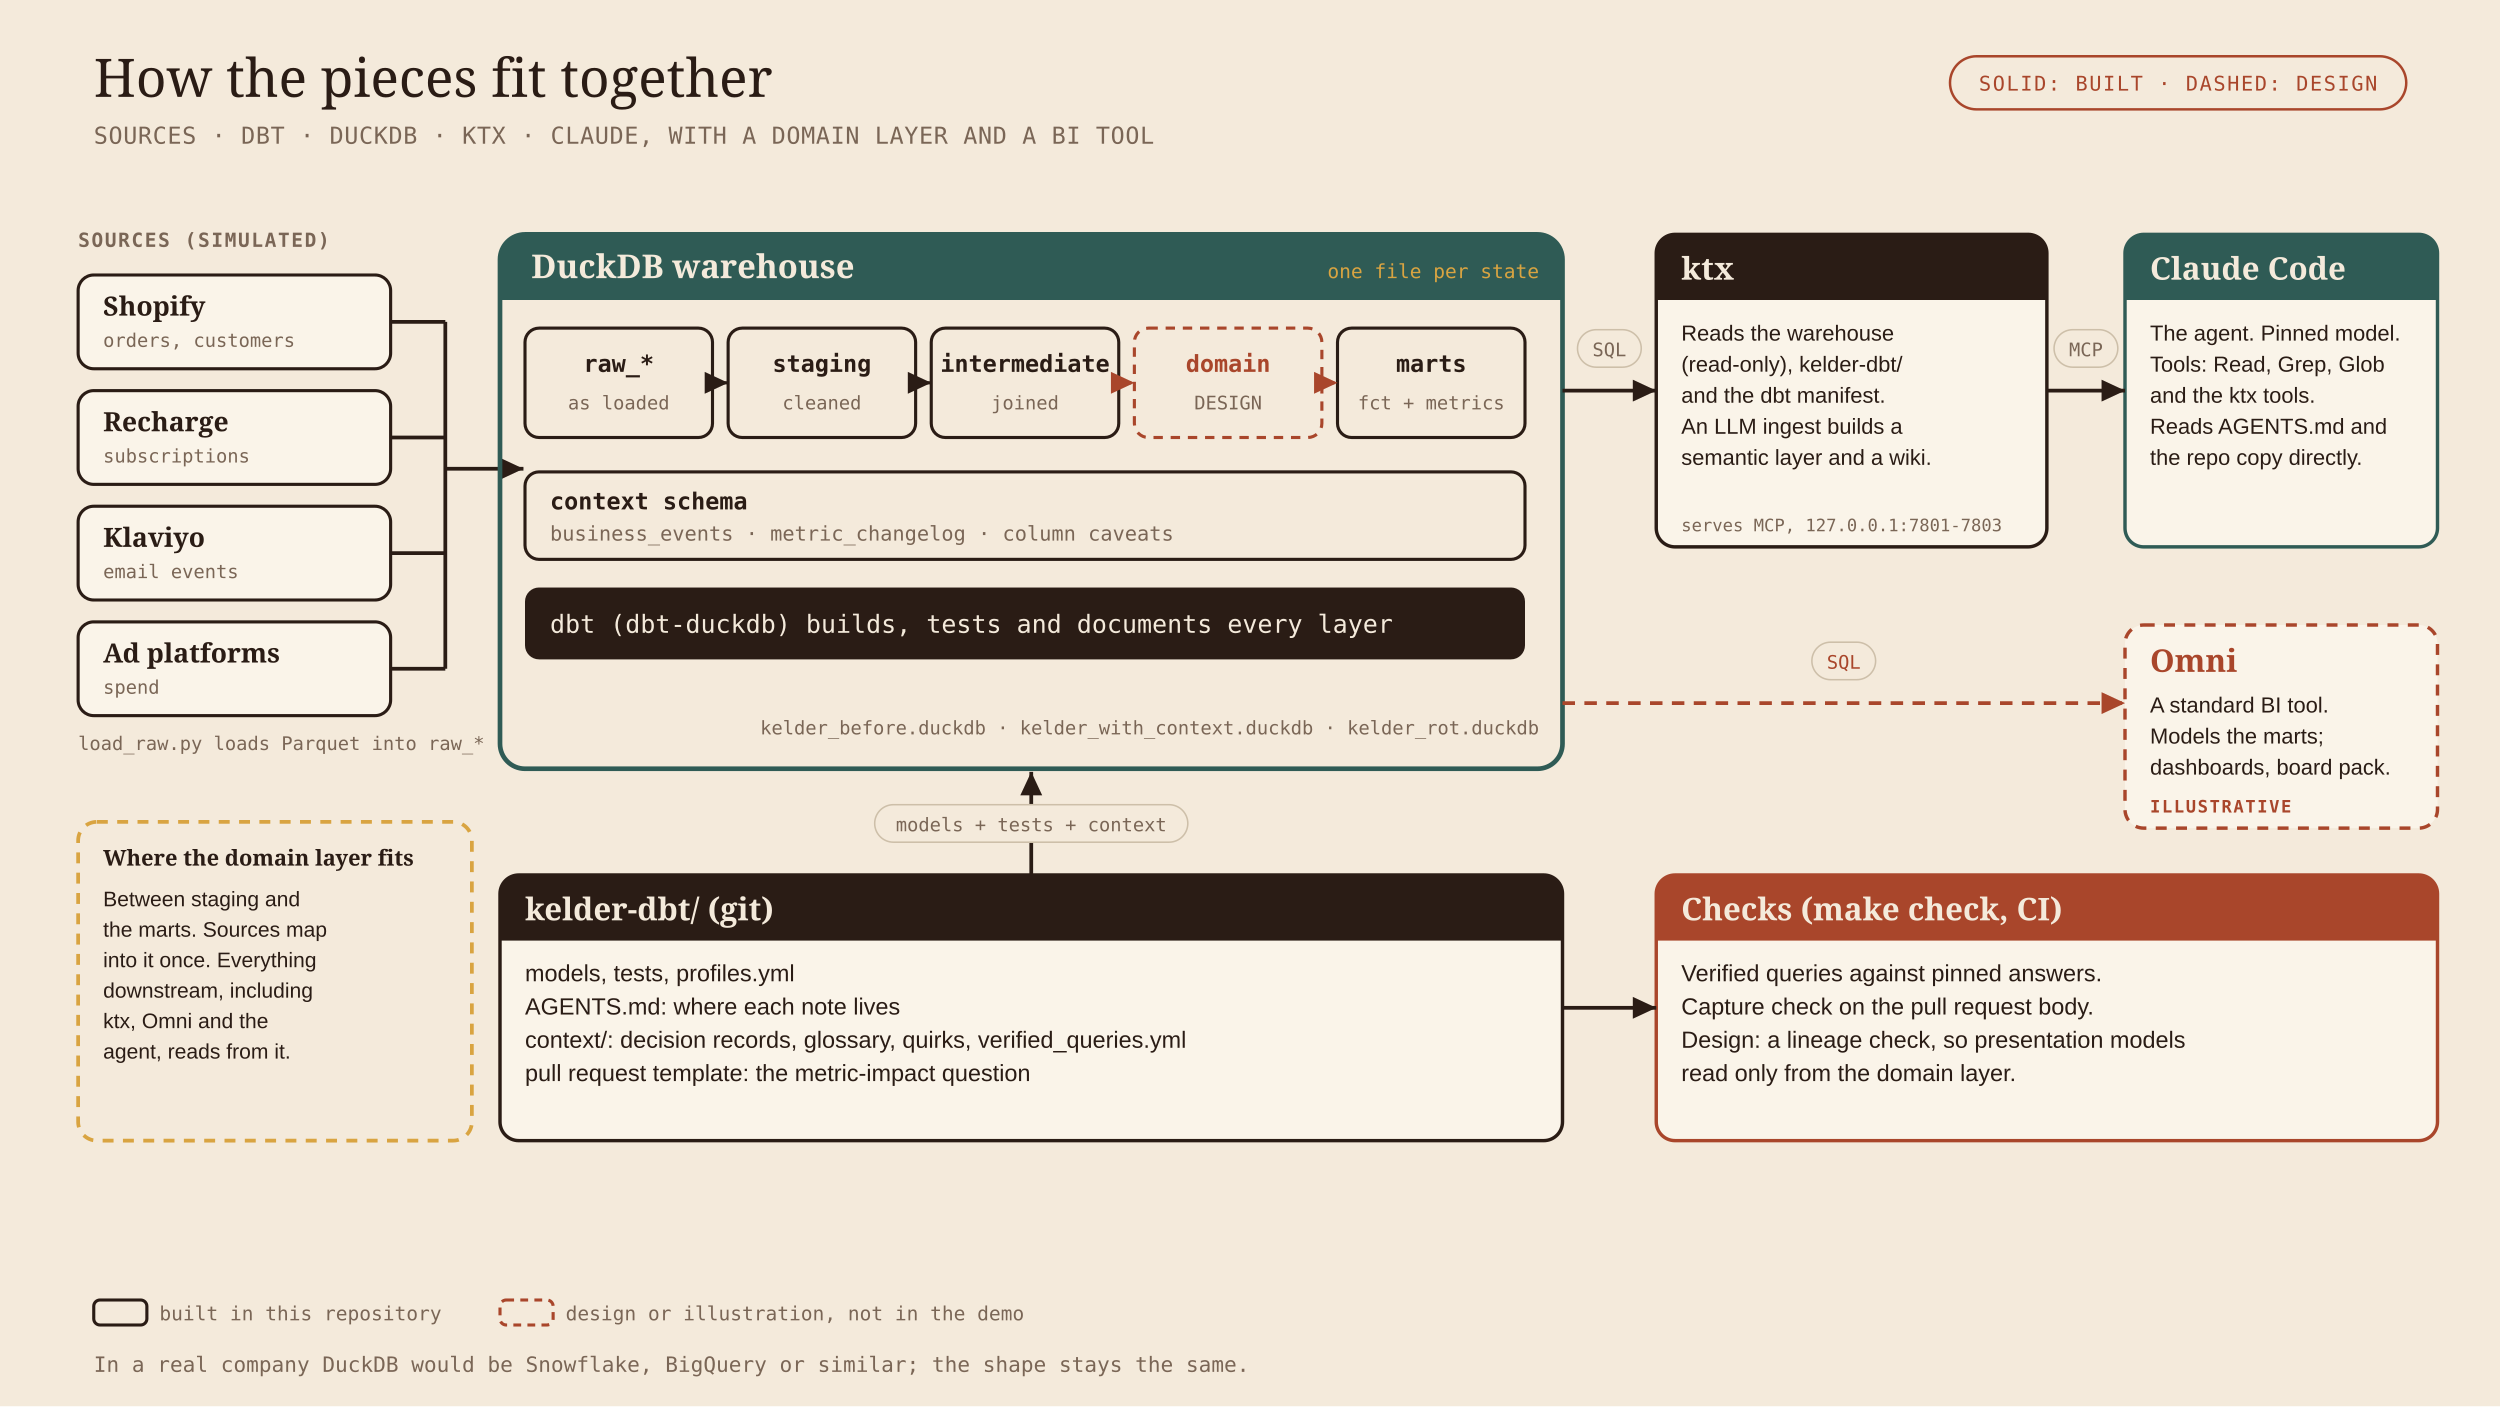
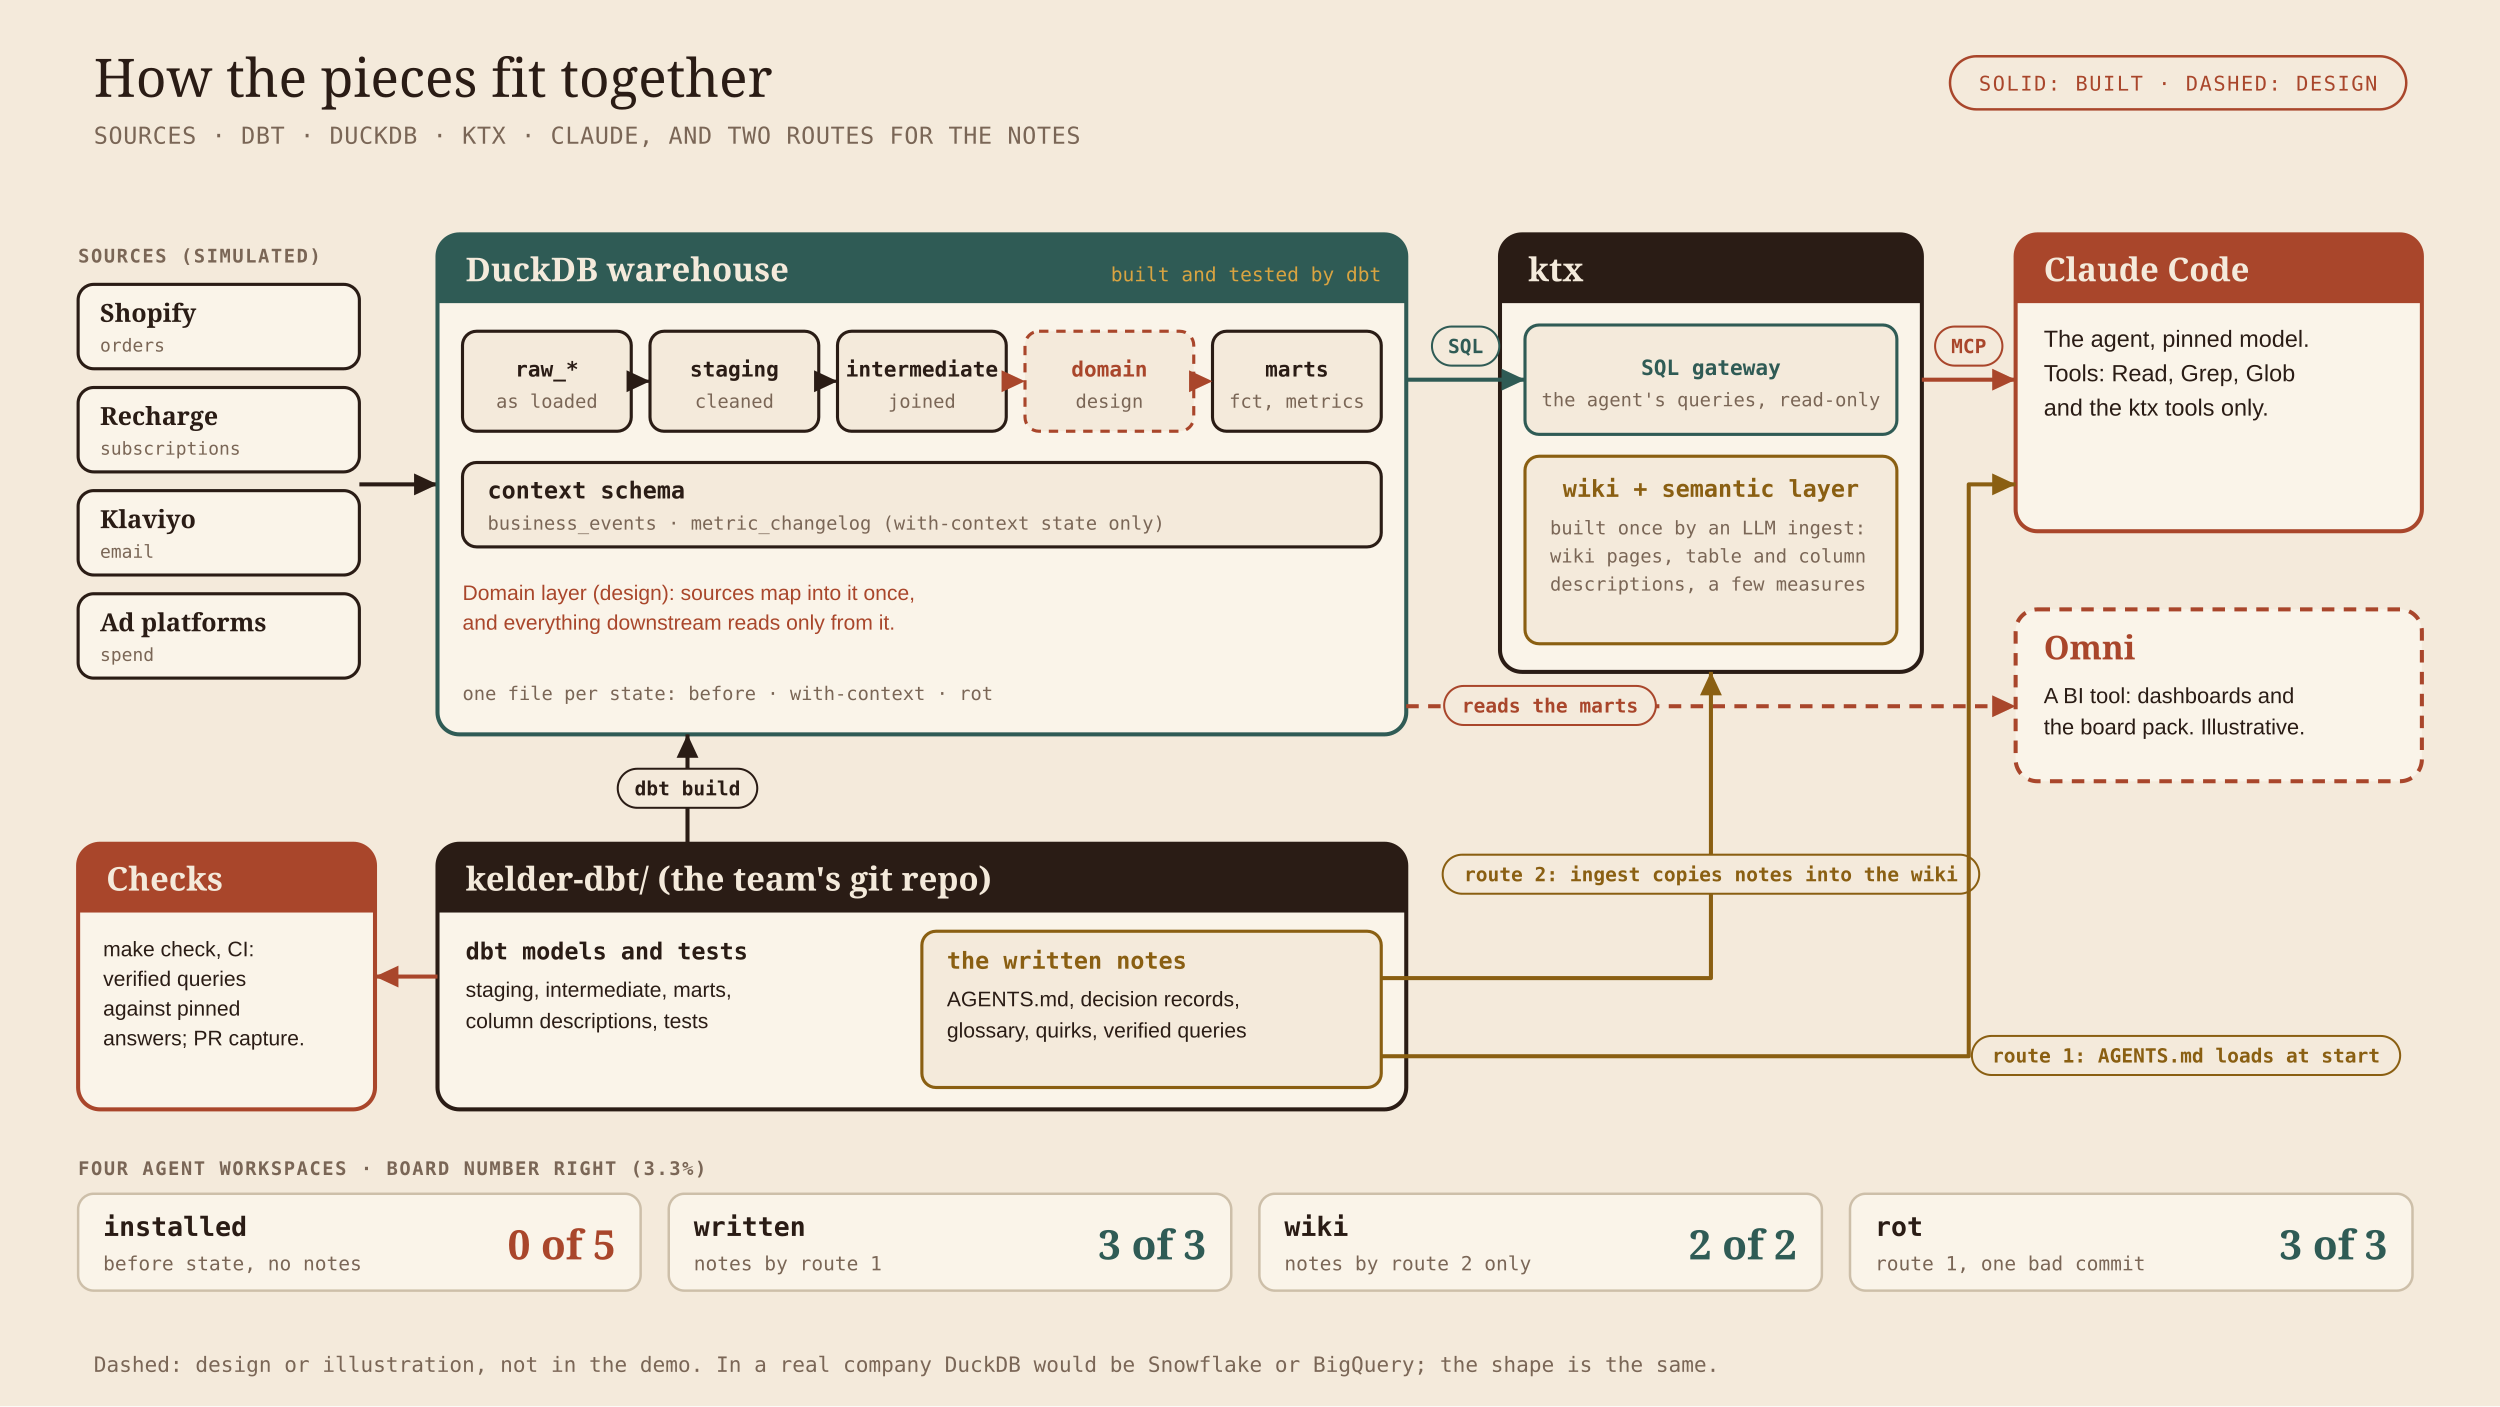
<svg xmlns="http://www.w3.org/2000/svg" viewBox="0 0 1600 900" role="img" aria-label="How the pieces fit together">
  <rect width="1600" height="900" fill="#F4EADB" />
  <text x="60" y="62" font-family="Fraunces, Georgia, serif" font-size="34" fill="#2A1C15" font-weight="500" text-anchor="start" font-style="normal">How the pieces fit together</text>
-   <text x="60" y="92" font-family="'JetBrains Mono', Menlo, monospace" font-size="15" fill="#7A6656" font-weight="400" text-anchor="start" font-style="normal" letter-spacing="0.4">SOURCES · DBT · DUCKDB · KTX · CLAUDE, WITH A DOMAIN LAYER AND A BI TOOL</text>
+   <text x="60" y="92" font-family="'JetBrains Mono', Menlo, monospace" font-size="15" fill="#7A6656" font-weight="400" text-anchor="start" font-style="normal" letter-spacing="0.4">SOURCES · DBT · DUCKDB · KTX · CLAUDE, AND TWO ROUTES FOR THE NOTES</text>
  <g transform="translate(1540,58)">
    <rect x="-292" y="-22" width="292" height="34" rx="17" fill="none" stroke="#A9462B" stroke-width="1.6" />
    <text x="-146" y="0" font-family="'JetBrains Mono', Menlo, monospace" font-size="13" fill="#A9462B" font-weight="500" text-anchor="middle" font-style="normal" letter-spacing="1">SOLID: BUILT · DASHED: DESIGN</text>
  </g>
-   <text x="50" y="158" font-family="'JetBrains Mono', Menlo, monospace" font-size="12.5" fill="#7A6656" font-weight="600" text-anchor="start" font-style="normal" letter-spacing="1">SOURCES (SIMULATED)</text>
-   <rect x="50" y="176" width="200" height="60" rx="10" fill="#FAF4E9" stroke="#2A1C15" stroke-width="2" />
-   <text x="66" y="202" font-family="Fraunces, Georgia, serif" font-size="17" fill="#2A1C15" font-weight="600" text-anchor="start" font-style="normal">Shopify</text>
-   <text x="66" y="222" font-family="'JetBrains Mono', Menlo, monospace" font-size="12" fill="#7A6656" font-weight="400" text-anchor="start" font-style="normal">orders, customers</text>
-   <rect x="50" y="250" width="200" height="60" rx="10" fill="#FAF4E9" stroke="#2A1C15" stroke-width="2" />
-   <text x="66" y="276" font-family="Fraunces, Georgia, serif" font-size="17" fill="#2A1C15" font-weight="600" text-anchor="start" font-style="normal">Recharge</text>
-   <text x="66" y="296" font-family="'JetBrains Mono', Menlo, monospace" font-size="12" fill="#7A6656" font-weight="400" text-anchor="start" font-style="normal">subscriptions</text>
-   <rect x="50" y="324" width="200" height="60" rx="10" fill="#FAF4E9" stroke="#2A1C15" stroke-width="2" />
-   <text x="66" y="350" font-family="Fraunces, Georgia, serif" font-size="17" fill="#2A1C15" font-weight="600" text-anchor="start" font-style="normal">Klaviyo</text>
-   <text x="66" y="370" font-family="'JetBrains Mono', Menlo, monospace" font-size="12" fill="#7A6656" font-weight="400" text-anchor="start" font-style="normal">email events</text>
-   <rect x="50" y="398" width="200" height="60" rx="10" fill="#FAF4E9" stroke="#2A1C15" stroke-width="2" />
-   <text x="66" y="424" font-family="Fraunces, Georgia, serif" font-size="17" fill="#2A1C15" font-weight="600" text-anchor="start" font-style="normal">Ad platforms</text>
-   <text x="66" y="444" font-family="'JetBrains Mono', Menlo, monospace" font-size="12" fill="#7A6656" font-weight="400" text-anchor="start" font-style="normal">spend</text>
-   <path d="M250 206H285M250 280H285M250 354H285M250 428H285M285 206V428" fill="none" stroke="#2A1C15" stroke-width="2.4" />
-   <path d="M285 300L335 300" fill="none" stroke="#2A1C15" stroke-width="2.4" />
-   <path d="M335 300L320.0 307.0L320.0 293.0Z" fill="#2A1C15" />
-   <text x="50" y="480" font-family="'JetBrains Mono', Menlo, monospace" font-size="12" fill="#7A6656" font-weight="400" text-anchor="start" font-style="normal">load_raw.py loads Parquet into raw_*</text>
-   <rect x="320" y="150" width="680" height="342" rx="16" fill="none" stroke="#2F5B55" stroke-width="3" />
-   <path d="M320 166a16 16 0 0 1 16 -16h648a16 16 0 0 1 16 16v26h-680z" fill="#2F5B55" />
-   <text x="340" y="178" font-family="Fraunces, Georgia, serif" font-size="21" fill="#F4EADB" font-weight="600" text-anchor="start" font-style="normal">DuckDB warehouse</text>
-   <text x="985" y="178" font-family="'JetBrains Mono', Menlo, monospace" font-size="12.5" fill="#D9A441" font-weight="500" text-anchor="end" font-style="normal">one file per state</text>
-   <rect x="336" y="210" width="120" height="70" rx="9" fill="#F4EADB" stroke="#2A1C15" stroke-width="2" />
-   <text x="396.0" y="238" font-family="'JetBrains Mono', Menlo, monospace" font-size="15" fill="#2A1C15" font-weight="600" text-anchor="middle" font-style="normal">raw_*</text>
-   <text x="396.0" y="262" font-family="'JetBrains Mono', Menlo, monospace" font-size="12" fill="#7A6656" font-weight="400" text-anchor="middle" font-style="normal">as loaded</text>
-   <rect x="466" y="210" width="120" height="70" rx="9" fill="#F4EADB" stroke="#2A1C15" stroke-width="2" />
-   <text x="526.0" y="238" font-family="'JetBrains Mono', Menlo, monospace" font-size="15" fill="#2A1C15" font-weight="600" text-anchor="middle" font-style="normal">staging</text>
-   <text x="526.0" y="262" font-family="'JetBrains Mono', Menlo, monospace" font-size="12" fill="#7A6656" font-weight="400" text-anchor="middle" font-style="normal">cleaned</text>
-   <path d="M456 245H466" fill="none" stroke="#2A1C15" stroke-width="2" />
-   <path d="M466 245L451.0 252.0L451.0 238.0Z" fill="#2A1C15" />
-   <rect x="596" y="210" width="120" height="70" rx="9" fill="#F4EADB" stroke="#2A1C15" stroke-width="2" />
-   <text x="656.0" y="238" font-family="'JetBrains Mono', Menlo, monospace" font-size="15" fill="#2A1C15" font-weight="600" text-anchor="middle" font-style="normal">intermediate</text>
-   <text x="656.0" y="262" font-family="'JetBrains Mono', Menlo, monospace" font-size="12" fill="#7A6656" font-weight="400" text-anchor="middle" font-style="normal">joined</text>
-   <path d="M586 245H596" fill="none" stroke="#2A1C15" stroke-width="2" />
-   <path d="M596 245L581.0 252.0L581.0 238.0Z" fill="#2A1C15" />
-   <rect x="726" y="210" width="120" height="70" rx="9" fill="#F4EADB" stroke="#A9462B" stroke-width="2" stroke-dasharray="6 5" />
-   <text x="786.0" y="238" font-family="'JetBrains Mono', Menlo, monospace" font-size="15" fill="#A9462B" font-weight="600" text-anchor="middle" font-style="normal">domain</text>
-   <text x="786.0" y="262" font-family="'JetBrains Mono', Menlo, monospace" font-size="12" fill="#7A6656" font-weight="400" text-anchor="middle" font-style="normal">DESIGN</text>
-   <path d="M716 245H726" fill="none" stroke="#A9462B" stroke-width="2" stroke-dasharray="8 6" />
-   <path d="M726 245L711.0 252.0L711.0 238.0Z" fill="#A9462B" />
-   <rect x="856" y="210" width="120" height="70" rx="9" fill="#F4EADB" stroke="#2A1C15" stroke-width="2" />
-   <text x="916.0" y="238" font-family="'JetBrains Mono', Menlo, monospace" font-size="15" fill="#2A1C15" font-weight="600" text-anchor="middle" font-style="normal">marts</text>
-   <text x="916.0" y="262" font-family="'JetBrains Mono', Menlo, monospace" font-size="12" fill="#7A6656" font-weight="400" text-anchor="middle" font-style="normal">fct + metrics</text>
-   <path d="M846 245H856" fill="none" stroke="#A9462B" stroke-width="2" stroke-dasharray="8 6" />
-   <path d="M856 245L841.0 252.0L841.0 238.0Z" fill="#A9462B" />
-   <rect x="336" y="302" width="640" height="56" rx="9" fill="#F4EADB" stroke="#2A1C15" stroke-width="2" />
-   <text x="352" y="326" font-family="'JetBrains Mono', Menlo, monospace" font-size="15" fill="#2A1C15" font-weight="600" text-anchor="start" font-style="normal">context schema</text>
-   <text x="352" y="346" font-family="'JetBrains Mono', Menlo, monospace" font-size="13" fill="#7A6656" font-weight="400" text-anchor="start" font-style="normal">business_events · metric_changelog · column caveats</text>
-   <rect x="336" y="376" width="640" height="46" rx="9" fill="#2A1C15" />
-   <text x="352" y="405" font-family="'JetBrains Mono', Menlo, monospace" font-size="16" fill="#F4EADB" font-weight="500" text-anchor="start" font-style="normal">dbt (dbt-duckdb)  builds, tests and documents every layer</text>
-   <text x="985" y="470" font-family="'JetBrains Mono', Menlo, monospace" font-size="12" fill="#7A6656" font-weight="400" text-anchor="end" font-style="normal">kelder_before.duckdb · kelder_with_context.duckdb · kelder_rot.duckdb</text>
-   <rect x="320" y="560" width="680" height="170" rx="12" fill="#FAF4E9" stroke="#2A1C15" stroke-width="2.2" />
-   <path d="M320 572a12 12 0 0 1 12 -12h656a12 12 0 0 1 12 12v30h-680z" fill="#2A1C15" />
-   <text x="336" y="589" font-family="Fraunces, Georgia, serif" font-size="20" fill="#F4EADB" font-weight="600" text-anchor="start" font-style="normal">kelder-dbt/  (git)</text>
-   <text x="336" y="628.0" font-family="'Instrument Sans', 'Helvetica Neue', Arial, sans-serif" font-size="15" fill="#2A1C15" font-weight="400" text-anchor="start" font-style="normal">models, tests, profiles.yml</text>
-   <text x="336" y="649.3" font-family="'Instrument Sans', 'Helvetica Neue', Arial, sans-serif" font-size="15" fill="#2A1C15" font-weight="400" text-anchor="start" font-style="normal">AGENTS.md: where each note lives</text>
-   <text x="336" y="670.6" font-family="'Instrument Sans', 'Helvetica Neue', Arial, sans-serif" font-size="15" fill="#2A1C15" font-weight="400" text-anchor="start" font-style="normal">context/: decision records, glossary, quirks, verified_queries.yml</text>
-   <text x="336" y="691.9" font-family="'Instrument Sans', 'Helvetica Neue', Arial, sans-serif" font-size="15" fill="#2A1C15" font-weight="400" text-anchor="start" font-style="normal">pull request template: the metric-impact question</text>
-   <path d="M660 560V494" fill="none" stroke="#2A1C15" stroke-width="2.4" />
-   <path d="M660 494L667.0 509.0L653.0 509.0Z" fill="#2A1C15" />
-   <rect x="559.8" y="515" width="200.4" height="24" rx="12" fill="#F4EADB" stroke="#CDBFA9" />
-   <text x="660" y="532" font-family="'JetBrains Mono', Menlo, monospace" font-size="12" fill="#7A6656" font-weight="500" text-anchor="middle" font-style="normal">models + tests + context</text>
-   <rect x="1060" y="150" width="250" height="200" rx="12" fill="#FAF4E9" stroke="#2A1C15" stroke-width="2.2" />
-   <path d="M1060 162a12 12 0 0 1 12 -12h226a12 12 0 0 1 12 12v30h-250z" fill="#2A1C15" />
-   <text x="1076" y="179" font-family="Fraunces, Georgia, serif" font-size="20" fill="#F4EADB" font-weight="600" text-anchor="start" font-style="normal">ktx</text>
-   <text x="1076" y="218.0" font-family="'Instrument Sans', 'Helvetica Neue', Arial, sans-serif" font-size="14" fill="#2A1C15" font-weight="400" text-anchor="start" font-style="normal">Reads the warehouse</text>
-   <text x="1076" y="237.88" font-family="'Instrument Sans', 'Helvetica Neue', Arial, sans-serif" font-size="14" fill="#2A1C15" font-weight="400" text-anchor="start" font-style="normal">(read-only), kelder-dbt/</text>
-   <text x="1076" y="257.76" font-family="'Instrument Sans', 'Helvetica Neue', Arial, sans-serif" font-size="14" fill="#2A1C15" font-weight="400" text-anchor="start" font-style="normal">and the dbt manifest.</text>
-   <text x="1076" y="277.64" font-family="'Instrument Sans', 'Helvetica Neue', Arial, sans-serif" font-size="14" fill="#2A1C15" font-weight="400" text-anchor="start" font-style="normal">An LLM ingest builds a</text>
-   <text x="1076" y="297.52" font-family="'Instrument Sans', 'Helvetica Neue', Arial, sans-serif" font-size="14" fill="#2A1C15" font-weight="400" text-anchor="start" font-style="normal">semantic layer and a wiki.</text>
-   <text x="1076" y="340" font-family="'JetBrains Mono', Menlo, monospace" font-size="11" fill="#7A6656" font-weight="400" text-anchor="start" font-style="normal">serves MCP, 127.0.0.1:7801-7803</text>
-   <path d="M1000 250H1060" fill="none" stroke="#2A1C15" stroke-width="2.4" />
-   <path d="M1060 250L1045.0 257.0L1045.0 243.0Z" fill="#2A1C15" />
-   <rect x="1009.6" y="211" width="40.8" height="24" rx="12" fill="#F4EADB" stroke="#CDBFA9" />
-   <text x="1030" y="228" font-family="'JetBrains Mono', Menlo, monospace" font-size="12" fill="#7A6656" font-weight="500" text-anchor="middle" font-style="normal">SQL</text>
-   <rect x="1360" y="150" width="200" height="200" rx="12" fill="#FAF4E9" stroke="#2F5B55" stroke-width="2.2" />
-   <path d="M1360 162a12 12 0 0 1 12 -12h176a12 12 0 0 1 12 12v30h-200z" fill="#2F5B55" />
-   <text x="1376" y="179" font-family="Fraunces, Georgia, serif" font-size="20" fill="#F4EADB" font-weight="600" text-anchor="start" font-style="normal">Claude Code</text>
-   <text x="1376" y="218.0" font-family="'Instrument Sans', 'Helvetica Neue', Arial, sans-serif" font-size="14" fill="#2A1C15" font-weight="400" text-anchor="start" font-style="normal">The agent. Pinned model.</text>
-   <text x="1376" y="237.88" font-family="'Instrument Sans', 'Helvetica Neue', Arial, sans-serif" font-size="14" fill="#2A1C15" font-weight="400" text-anchor="start" font-style="normal">Tools: Read, Grep, Glob</text>
-   <text x="1376" y="257.76" font-family="'Instrument Sans', 'Helvetica Neue', Arial, sans-serif" font-size="14" fill="#2A1C15" font-weight="400" text-anchor="start" font-style="normal">and the ktx tools.</text>
-   <text x="1376" y="277.64" font-family="'Instrument Sans', 'Helvetica Neue', Arial, sans-serif" font-size="14" fill="#2A1C15" font-weight="400" text-anchor="start" font-style="normal">Reads AGENTS.md and</text>
-   <text x="1376" y="297.52" font-family="'Instrument Sans', 'Helvetica Neue', Arial, sans-serif" font-size="14" fill="#2A1C15" font-weight="400" text-anchor="start" font-style="normal">the repo copy directly.</text>
-   <path d="M1310 250H1360" fill="none" stroke="#2A1C15" stroke-width="2.4" />
-   <path d="M1360 250L1345.0 257.0L1345.0 243.0Z" fill="#2A1C15" />
-   <rect x="1314.6" y="211" width="40.8" height="24" rx="12" fill="#F4EADB" stroke="#CDBFA9" />
-   <text x="1335" y="228" font-family="'JetBrains Mono', Menlo, monospace" font-size="12" fill="#7A6656" font-weight="500" text-anchor="middle" font-style="normal">MCP</text>
-   <rect x="1360" y="400" width="200" height="130" rx="12" fill="#FAF4E9" stroke="#A9462B" stroke-width="2.2" stroke-dasharray="7 6" />
-   <text x="1376" y="430" font-family="Fraunces, Georgia, serif" font-size="20" fill="#A9462B" font-weight="600" text-anchor="start" font-style="normal">Omni</text>
-   <text x="1376" y="456.0" font-family="'Instrument Sans', 'Helvetica Neue', Arial, sans-serif" font-size="14" fill="#2A1C15" font-weight="400" text-anchor="start" font-style="normal">A standard BI tool.</text>
-   <text x="1376" y="475.88" font-family="'Instrument Sans', 'Helvetica Neue', Arial, sans-serif" font-size="14" fill="#2A1C15" font-weight="400" text-anchor="start" font-style="normal">Models the marts;</text>
-   <text x="1376" y="495.76" font-family="'Instrument Sans', 'Helvetica Neue', Arial, sans-serif" font-size="14" fill="#2A1C15" font-weight="400" text-anchor="start" font-style="normal">dashboards, board pack.</text>
-   <text x="1376" y="520" font-family="'JetBrains Mono', Menlo, monospace" font-size="11" fill="#A9462B" font-weight="600" text-anchor="start" font-style="normal" letter-spacing="1">ILLUSTRATIVE</text>
-   <path d="M1000 450H1360" fill="none" stroke="#A9462B" stroke-width="2.4" stroke-dasharray="8 6" />
-   <path d="M1360 450L1345.0 457.0L1345.0 443.0Z" fill="#A9462B" />
-   <rect x="1159.6" y="411" width="40.8" height="24" rx="12" fill="#F4EADB" stroke="#CDBFA9" />
-   <text x="1180" y="428" font-family="'JetBrains Mono', Menlo, monospace" font-size="12" fill="#A9462B" font-weight="500" text-anchor="middle" font-style="normal">SQL</text>
-   <rect x="1060" y="560" width="500" height="170" rx="12" fill="#FAF4E9" stroke="#A9462B" stroke-width="2.2" />
-   <path d="M1060 572a12 12 0 0 1 12 -12h476a12 12 0 0 1 12 12v30h-500z" fill="#A9462B" />
-   <text x="1076" y="589" font-family="Fraunces, Georgia, serif" font-size="20" fill="#F4EADB" font-weight="600" text-anchor="start" font-style="normal">Checks (make check, CI)</text>
-   <text x="1076" y="628.0" font-family="'Instrument Sans', 'Helvetica Neue', Arial, sans-serif" font-size="15" fill="#2A1C15" font-weight="400" text-anchor="start" font-style="normal">Verified queries against pinned answers.</text>
-   <text x="1076" y="649.3" font-family="'Instrument Sans', 'Helvetica Neue', Arial, sans-serif" font-size="15" fill="#2A1C15" font-weight="400" text-anchor="start" font-style="normal">Capture check on the pull request body.</text>
-   <text x="1076" y="670.6" font-family="'Instrument Sans', 'Helvetica Neue', Arial, sans-serif" font-size="15" fill="#2A1C15" font-weight="400" text-anchor="start" font-style="normal">Design: a lineage check, so presentation models</text>
-   <text x="1076" y="691.9" font-family="'Instrument Sans', 'Helvetica Neue', Arial, sans-serif" font-size="15" fill="#2A1C15" font-weight="400" text-anchor="start" font-style="normal">read only from the domain layer.</text>
-   <path d="M1000 645H1060" fill="none" stroke="#2A1C15" stroke-width="2.4" />
-   <path d="M1060 645L1045.0 652.0L1045.0 638.0Z" fill="#2A1C15" />
-   <rect x="50" y="526" width="252" height="204" rx="12" fill="#F4EADB" stroke="#D9A441" stroke-width="2.4" stroke-dasharray="7 6" />
-   <text x="66" y="554" font-family="Fraunces, Georgia, serif" font-size="14" fill="#2A1C15" font-weight="600" text-anchor="start" font-style="normal">Where the domain layer fits</text>
-   <text x="66" y="580.0" font-family="'Instrument Sans', 'Helvetica Neue', Arial, sans-serif" font-size="13.5" fill="#2A1C15" font-weight="400" text-anchor="start" font-style="normal">Between staging and</text>
-   <text x="66" y="599.5" font-family="'Instrument Sans', 'Helvetica Neue', Arial, sans-serif" font-size="13.5" fill="#2A1C15" font-weight="400" text-anchor="start" font-style="normal">the marts. Sources map</text>
-   <text x="66" y="619.0" font-family="'Instrument Sans', 'Helvetica Neue', Arial, sans-serif" font-size="13.5" fill="#2A1C15" font-weight="400" text-anchor="start" font-style="normal">into it once. Everything</text>
-   <text x="66" y="638.5" font-family="'Instrument Sans', 'Helvetica Neue', Arial, sans-serif" font-size="13.5" fill="#2A1C15" font-weight="400" text-anchor="start" font-style="normal">downstream, including</text>
-   <text x="66" y="658.0" font-family="'Instrument Sans', 'Helvetica Neue', Arial, sans-serif" font-size="13.5" fill="#2A1C15" font-weight="400" text-anchor="start" font-style="normal">ktx, Omni and the</text>
-   <text x="66" y="677.5" font-family="'Instrument Sans', 'Helvetica Neue', Arial, sans-serif" font-size="13.5" fill="#2A1C15" font-weight="400" text-anchor="start" font-style="normal">agent, reads from it.</text>
-   <rect x="60" y="832" width="34" height="16" rx="4" fill="none" stroke="#2A1C15" stroke-width="2" />
-   <text x="102" y="845" font-family="'JetBrains Mono', Menlo, monospace" font-size="12.5" fill="#7A6656" font-weight="400" text-anchor="start" font-style="normal">built in this repository</text>
-   <rect x="320" y="832" width="34" height="16" rx="4" fill="none" stroke="#A9462B" stroke-width="2" stroke-dasharray="5 4" />
-   <text x="362" y="845" font-family="'JetBrains Mono', Menlo, monospace" font-size="12.5" fill="#7A6656" font-weight="400" text-anchor="start" font-style="normal">design or illustration, not in the demo</text>
-   <text x="60" y="878" font-family="'JetBrains Mono', Menlo, monospace" font-size="13.5" fill="#7A6656" font-weight="400" text-anchor="start" font-style="normal">In a real company DuckDB would be Snowflake, BigQuery or similar; the shape stays the same.</text>
+   <text x="50" y="168" font-family="'JetBrains Mono', Menlo, monospace" font-size="12" fill="#7A6656" font-weight="600" text-anchor="start" font-style="normal" letter-spacing="1">SOURCES (SIMULATED)</text>
+   <rect x="50" y="182" width="180" height="54" rx="10" fill="#FAF4E9" stroke="#2A1C15" stroke-width="2" />
+   <text x="64" y="206" font-family="Fraunces, Georgia, serif" font-size="16" fill="#2A1C15" font-weight="600" text-anchor="start" font-style="normal">Shopify</text>
+   <text x="64" y="225" font-family="'JetBrains Mono', Menlo, monospace" font-size="11.5" fill="#7A6656" font-weight="400" text-anchor="start" font-style="normal">orders</text>
+   <rect x="50" y="248" width="180" height="54" rx="10" fill="#FAF4E9" stroke="#2A1C15" stroke-width="2" />
+   <text x="64" y="272" font-family="Fraunces, Georgia, serif" font-size="16" fill="#2A1C15" font-weight="600" text-anchor="start" font-style="normal">Recharge</text>
+   <text x="64" y="291" font-family="'JetBrains Mono', Menlo, monospace" font-size="11.5" fill="#7A6656" font-weight="400" text-anchor="start" font-style="normal">subscriptions</text>
+   <rect x="50" y="314" width="180" height="54" rx="10" fill="#FAF4E9" stroke="#2A1C15" stroke-width="2" />
+   <text x="64" y="338" font-family="Fraunces, Georgia, serif" font-size="16" fill="#2A1C15" font-weight="600" text-anchor="start" font-style="normal">Klaviyo</text>
+   <text x="64" y="357" font-family="'JetBrains Mono', Menlo, monospace" font-size="11.5" fill="#7A6656" font-weight="400" text-anchor="start" font-style="normal">email</text>
+   <rect x="50" y="380" width="180" height="54" rx="10" fill="#FAF4E9" stroke="#2A1C15" stroke-width="2" />
+   <text x="64" y="404" font-family="Fraunces, Georgia, serif" font-size="16" fill="#2A1C15" font-weight="600" text-anchor="start" font-style="normal">Ad platforms</text>
+   <text x="64" y="423" font-family="'JetBrains Mono', Menlo, monospace" font-size="11.5" fill="#7A6656" font-weight="400" text-anchor="start" font-style="normal">spend</text>
+   <path d="M230 310 L280 310" fill="none" stroke="#2A1C15" stroke-width="2.6" stroke-linejoin="round" />
+   <path d="M280 310L265.0 317.0L265.0 303.0Z" fill="#2A1C15" />
+   <rect x="280" y="150" width="620" height="320" rx="14" fill="#FAF4E9" stroke="#2F5B55" stroke-width="2.6" />
+   <path d="M280 164a14 14 0 0 1 14 -14h592a14 14 0 0 1 14 14v30h-620z" fill="#2F5B55" />
+   <text x="298" y="180" font-family="Fraunces, Georgia, serif" font-size="21" fill="#F4EADB" font-weight="600" text-anchor="start" font-style="normal">DuckDB warehouse</text>
+   <text x="884" y="180" font-family="'JetBrains Mono', Menlo, monospace" font-size="12.5" fill="#D9A441" font-weight="500" text-anchor="end" font-style="normal">built and tested by dbt</text>
+   <rect x="296" y="212" width="108" height="64" rx="9" fill="#F4EADB" stroke="#2A1C15" stroke-width="2" />
+   <text x="350.0" y="241.0" font-family="'JetBrains Mono', Menlo, monospace" font-size="13.5" fill="#2A1C15" font-weight="600" text-anchor="middle" font-style="normal">raw_*</text>
+   <text x="350.0" y="261.0" font-family="'JetBrains Mono', Menlo, monospace" font-size="12" fill="#7A6656" font-weight="400" text-anchor="middle" font-style="normal">as loaded</text>
+   <rect x="416" y="212" width="108" height="64" rx="9" fill="#F4EADB" stroke="#2A1C15" stroke-width="2" />
+   <text x="470.0" y="241.0" font-family="'JetBrains Mono', Menlo, monospace" font-size="13.5" fill="#2A1C15" font-weight="600" text-anchor="middle" font-style="normal">staging</text>
+   <text x="470.0" y="261.0" font-family="'JetBrains Mono', Menlo, monospace" font-size="12" fill="#7A6656" font-weight="400" text-anchor="middle" font-style="normal">cleaned</text>
+   <path d="M404 244 L416 244" fill="none" stroke="#2A1C15" stroke-width="2" stroke-linejoin="round" />
+   <path d="M416 244L401.0 251.0L401.0 237.0Z" fill="#2A1C15" />
+   <rect x="536" y="212" width="108" height="64" rx="9" fill="#F4EADB" stroke="#2A1C15" stroke-width="2" />
+   <text x="590.0" y="241.0" font-family="'JetBrains Mono', Menlo, monospace" font-size="13.5" fill="#2A1C15" font-weight="600" text-anchor="middle" font-style="normal">intermediate</text>
+   <text x="590.0" y="261.0" font-family="'JetBrains Mono', Menlo, monospace" font-size="12" fill="#7A6656" font-weight="400" text-anchor="middle" font-style="normal">joined</text>
+   <path d="M524 244 L536 244" fill="none" stroke="#2A1C15" stroke-width="2" stroke-linejoin="round" />
+   <path d="M536 244L521.0 251.0L521.0 237.0Z" fill="#2A1C15" />
+   <rect x="656" y="212" width="108" height="64" rx="9" fill="#F4EADB" stroke="#A9462B" stroke-width="2" stroke-dasharray="6 5" />
+   <text x="710.0" y="241.0" font-family="'JetBrains Mono', Menlo, monospace" font-size="13.5" fill="#A9462B" font-weight="600" text-anchor="middle" font-style="normal">domain</text>
+   <text x="710.0" y="261.0" font-family="'JetBrains Mono', Menlo, monospace" font-size="12" fill="#7A6656" font-weight="400" text-anchor="middle" font-style="normal">design</text>
+   <path d="M644 244 L656 244" fill="none" stroke="#A9462B" stroke-width="2" stroke-dasharray="8 6" stroke-linejoin="round" />
+   <path d="M656 244L641.0 251.0L641.0 237.0Z" fill="#A9462B" />
+   <rect x="776" y="212" width="108" height="64" rx="9" fill="#F4EADB" stroke="#2A1C15" stroke-width="2" />
+   <text x="830.0" y="241.0" font-family="'JetBrains Mono', Menlo, monospace" font-size="13.5" fill="#2A1C15" font-weight="600" text-anchor="middle" font-style="normal">marts</text>
+   <text x="830.0" y="261.0" font-family="'JetBrains Mono', Menlo, monospace" font-size="12" fill="#7A6656" font-weight="400" text-anchor="middle" font-style="normal">fct, metrics</text>
+   <path d="M764 244 L776 244" fill="none" stroke="#A9462B" stroke-width="2" stroke-dasharray="8 6" stroke-linejoin="round" />
+   <path d="M776 244L761.0 251.0L761.0 237.0Z" fill="#A9462B" />
+   <rect x="296" y="296" width="588" height="54" rx="9" fill="#F4EADB" stroke="#2A1C15" stroke-width="2" />
+   <text x="312" y="319" font-family="'JetBrains Mono', Menlo, monospace" font-size="15" fill="#2A1C15" font-weight="600" text-anchor="start" font-style="normal">context schema</text>
+   <text x="312" y="339" font-family="'JetBrains Mono', Menlo, monospace" font-size="12" fill="#7A6656" font-weight="400" text-anchor="start" font-style="normal">business_events · metric_changelog (with-context state only)</text>
+   <text x="296" y="384" font-family="'Instrument Sans', 'Helvetica Neue', Arial, sans-serif" font-size="13.5" fill="#A9462B" font-weight="400" text-anchor="start" font-style="normal">Domain layer (design): sources map into it once,</text>
+   <text x="296" y="403" font-family="'Instrument Sans', 'Helvetica Neue', Arial, sans-serif" font-size="13.5" fill="#A9462B" font-weight="400" text-anchor="start" font-style="normal">and everything downstream reads only from it.</text>
+   <text x="296" y="448" font-family="'JetBrains Mono', Menlo, monospace" font-size="12" fill="#7A6656" font-weight="400" text-anchor="start" font-style="normal">one file per state: before · with-context · rot</text>
+   <rect x="960" y="150" width="270" height="280" rx="14" fill="#FAF4E9" stroke="#2A1C15" stroke-width="2.6" />
+   <path d="M960 164a14 14 0 0 1 14 -14h242a14 14 0 0 1 14 14v30h-270z" fill="#2A1C15" />
+   <text x="978" y="180" font-family="Fraunces, Georgia, serif" font-size="21" fill="#F4EADB" font-weight="600" text-anchor="start" font-style="normal">ktx</text>
+   <rect x="976" y="208" width="238" height="70" rx="9" fill="#F4EADB" stroke="#2F5B55" stroke-width="2" />
+   <text x="1095.0" y="240.0" font-family="'JetBrains Mono', Menlo, monospace" font-size="13.5" fill="#2F5B55" font-weight="600" text-anchor="middle" font-style="normal">SQL gateway</text>
+   <text x="1095.0" y="260.0" font-family="'JetBrains Mono', Menlo, monospace" font-size="12" fill="#7A6656" font-weight="400" text-anchor="middle" font-style="normal">the agent's queries, read-only</text>
+   <rect x="976" y="292" width="238" height="120" rx="9" fill="#F4EADB" stroke="#8A5F12" stroke-width="2" />
+   <text x="1095" y="318" font-family="'JetBrains Mono', Menlo, monospace" font-size="15" fill="#8A5F12" font-weight="600" text-anchor="middle" font-style="normal">wiki + semantic layer</text>
+   <text x="992" y="342" font-family="'JetBrains Mono', Menlo, monospace" font-size="12" fill="#7A6656" font-weight="400" text-anchor="start" font-style="normal">built once by an LLM ingest:</text>
+   <text x="992" y="360" font-family="'JetBrains Mono', Menlo, monospace" font-size="12" fill="#7A6656" font-weight="400" text-anchor="start" font-style="normal">wiki pages, table and column</text>
+   <text x="992" y="378" font-family="'JetBrains Mono', Menlo, monospace" font-size="12" fill="#7A6656" font-weight="400" text-anchor="start" font-style="normal">descriptions, a few measures</text>
+   <path d="M900 243 L976 243" fill="none" stroke="#2F5B55" stroke-width="2.6" stroke-linejoin="round" />
+   <path d="M976 243L961.0 250.0L961.0 236.0Z" fill="#2F5B55" />
+   <rect x="916.45" y="209" width="43.1" height="25" rx="12.5" fill="#F4EADB" stroke="#2F5B55" stroke-width="1.3" />
+   <text x="938.0" y="226" font-family="'JetBrains Mono', Menlo, monospace" font-size="12.5" fill="#2F5B55" font-weight="600" text-anchor="middle" font-style="normal">SQL</text>
+   <rect x="1290" y="150" width="260" height="190" rx="14" fill="#FAF4E9" stroke="#A9462B" stroke-width="2.6" />
+   <path d="M1290 164a14 14 0 0 1 14 -14h232a14 14 0 0 1 14 14v30h-260z" fill="#A9462B" />
+   <text x="1308" y="180" font-family="Fraunces, Georgia, serif" font-size="21" fill="#F4EADB" font-weight="600" text-anchor="start" font-style="normal">Claude Code</text>
+   <text x="1308" y="222" font-family="'Instrument Sans', 'Helvetica Neue', Arial, sans-serif" font-size="15" fill="#2A1C15" font-weight="400" text-anchor="start" font-style="normal">The agent, pinned model.</text>
+   <text x="1308" y="244" font-family="'Instrument Sans', 'Helvetica Neue', Arial, sans-serif" font-size="15" fill="#2A1C15" font-weight="400" text-anchor="start" font-style="normal">Tools: Read, Grep, Glob</text>
+   <text x="1308" y="266" font-family="'Instrument Sans', 'Helvetica Neue', Arial, sans-serif" font-size="15" fill="#2A1C15" font-weight="400" text-anchor="start" font-style="normal">and the ktx tools only.</text>
+   <path d="M1230 243 L1290 243" fill="none" stroke="#A9462B" stroke-width="2.6" stroke-linejoin="round" />
+   <path d="M1290 243L1275.0 250.0L1275.0 236.0Z" fill="#A9462B" />
+   <rect x="1238.45" y="209" width="43.1" height="25" rx="12.5" fill="#F4EADB" stroke="#A9462B" stroke-width="1.3" />
+   <text x="1260.0" y="226" font-family="'JetBrains Mono', Menlo, monospace" font-size="12.5" fill="#A9462B" font-weight="600" text-anchor="middle" font-style="normal">MCP</text>
+   <rect x="1290" y="390" width="260" height="110" rx="14" fill="#FAF4E9" stroke="#A9462B" stroke-width="2.6" stroke-dasharray="8 6" />
+   <text x="1308" y="422" font-family="Fraunces, Georgia, serif" font-size="21" fill="#A9462B" font-weight="600" text-anchor="start" font-style="normal">Omni</text>
+   <text x="1308" y="450" font-family="'Instrument Sans', 'Helvetica Neue', Arial, sans-serif" font-size="14" fill="#2A1C15" font-weight="400" text-anchor="start" font-style="normal">A BI tool: dashboards and</text>
+   <text x="1308" y="470" font-family="'Instrument Sans', 'Helvetica Neue', Arial, sans-serif" font-size="14" fill="#2A1C15" font-weight="400" text-anchor="start" font-style="normal">the board pack. Illustrative.</text>
+   <path d="M900 452 L1290 452" fill="none" stroke="#A9462B" stroke-width="2.6" stroke-dasharray="8 6" stroke-linejoin="round" />
+   <path d="M1290 452L1275.0 459.0L1275.0 445.0Z" fill="#A9462B" />
+   <rect x="924.25" y="439" width="135.5" height="25" rx="12.5" fill="#F4EADB" stroke="#A9462B" stroke-width="1.3" />
+   <text x="992.0" y="456" font-family="'JetBrains Mono', Menlo, monospace" font-size="12.5" fill="#A9462B" font-weight="600" text-anchor="middle" font-style="normal">reads the marts</text>
+   <rect x="280" y="540" width="620" height="170" rx="14" fill="#FAF4E9" stroke="#2A1C15" stroke-width="2.6" />
+   <path d="M280 554a14 14 0 0 1 14 -14h592a14 14 0 0 1 14 14v30h-620z" fill="#2A1C15" />
+   <text x="298" y="570" font-family="Fraunces, Georgia, serif" font-size="21" fill="#F4EADB" font-weight="600" text-anchor="start" font-style="normal">kelder-dbt/  (the team's git repo)</text>
+   <text x="298" y="614" font-family="'JetBrains Mono', Menlo, monospace" font-size="15" fill="#2A1C15" font-weight="600" text-anchor="start" font-style="normal">dbt models and tests</text>
+   <text x="298" y="638" font-family="'Instrument Sans', 'Helvetica Neue', Arial, sans-serif" font-size="13.5" fill="#2A1C15" font-weight="400" text-anchor="start" font-style="normal">staging, intermediate, marts,</text>
+   <text x="298" y="658" font-family="'Instrument Sans', 'Helvetica Neue', Arial, sans-serif" font-size="13.5" fill="#2A1C15" font-weight="400" text-anchor="start" font-style="normal">column descriptions, tests</text>
+   <rect x="590" y="596" width="294" height="100" rx="9" fill="#F4EADB" stroke="#8A5F12" stroke-width="2" />
+   <text x="606" y="620" font-family="'JetBrains Mono', Menlo, monospace" font-size="15" fill="#8A5F12" font-weight="600" text-anchor="start" font-style="normal">the written notes</text>
+   <text x="606" y="644" font-family="'Instrument Sans', 'Helvetica Neue', Arial, sans-serif" font-size="13.5" fill="#2A1C15" font-weight="400" text-anchor="start" font-style="normal">AGENTS.md, decision records,</text>
+   <text x="606" y="664" font-family="'Instrument Sans', 'Helvetica Neue', Arial, sans-serif" font-size="13.5" fill="#2A1C15" font-weight="400" text-anchor="start" font-style="normal">glossary, quirks, verified queries</text>
+   <path d="M440 540 L440 470" fill="none" stroke="#2A1C15" stroke-width="2.6" stroke-linejoin="round" />
+   <path d="M440 470L447.0 485.0L433.0 485.0Z" fill="#2A1C15" />
+   <rect x="395.35" y="492" width="89.3" height="25" rx="12.5" fill="#F4EADB" stroke="#2A1C15" stroke-width="1.3" />
+   <text x="440.0" y="509" font-family="'JetBrains Mono', Menlo, monospace" font-size="12.5" fill="#2A1C15" font-weight="600" text-anchor="middle" font-style="normal">dbt build</text>
+   <path d="M884 626 L1095 626 L1095 430" fill="none" stroke="#8A5F12" stroke-width="2.6" stroke-linejoin="round" />
+   <path d="M1095 430L1102.0 445.0L1088.0 445.0Z" fill="#8A5F12" />
+   <rect x="923.3" y="547" width="343.4" height="25" rx="12.5" fill="#F4EADB" stroke="#8A5F12" stroke-width="1.3" />
+   <text x="1095.0" y="564" font-family="'JetBrains Mono', Menlo, monospace" font-size="12.5" fill="#8A5F12" font-weight="600" text-anchor="middle" font-style="normal">route 2: ingest copies notes into the wiki</text>
+   <path d="M884 676 L1260 676 L1260 310 L1290 310" fill="none" stroke="#8A5F12" stroke-width="2.6" stroke-linejoin="round" />
+   <path d="M1290 310L1275.0 317.0L1275.0 303.0Z" fill="#8A5F12" />
+   <rect x="1262" y="663" width="274.1" height="25" rx="12.5" fill="#F4EADB" stroke="#8A5F12" stroke-width="1.3" />
+   <text x="1399.05" y="680" font-family="'JetBrains Mono', Menlo, monospace" font-size="12.5" fill="#8A5F12" font-weight="600" text-anchor="middle" font-style="normal">route 1: AGENTS.md loads at start</text>
+   <rect x="50" y="540" width="190" height="170" rx="14" fill="#FAF4E9" stroke="#A9462B" stroke-width="2.6" />
+   <path d="M50 554a14 14 0 0 1 14 -14h162a14 14 0 0 1 14 14v30h-190z" fill="#A9462B" />
+   <text x="68" y="570" font-family="Fraunces, Georgia, serif" font-size="21" fill="#F4EADB" font-weight="600" text-anchor="start" font-style="normal">Checks</text>
+   <text x="66" y="612" font-family="'Instrument Sans', 'Helvetica Neue', Arial, sans-serif" font-size="13.5" fill="#2A1C15" font-weight="400" text-anchor="start" font-style="normal">make check, CI:</text>
+   <text x="66" y="631" font-family="'Instrument Sans', 'Helvetica Neue', Arial, sans-serif" font-size="13.5" fill="#2A1C15" font-weight="400" text-anchor="start" font-style="normal">verified queries</text>
+   <text x="66" y="650" font-family="'Instrument Sans', 'Helvetica Neue', Arial, sans-serif" font-size="13.5" fill="#2A1C15" font-weight="400" text-anchor="start" font-style="normal">against pinned</text>
+   <text x="66" y="669" font-family="'Instrument Sans', 'Helvetica Neue', Arial, sans-serif" font-size="13.5" fill="#2A1C15" font-weight="400" text-anchor="start" font-style="normal">answers; PR capture.</text>
+   <path d="M280 625 L240 625" fill="none" stroke="#A9462B" stroke-width="2.6" stroke-linejoin="round" />
+   <path d="M240 625L255.0 618.0L255.0 632.0Z" fill="#A9462B" />
+   <text x="50" y="752" font-family="'JetBrains Mono', Menlo, monospace" font-size="12" fill="#7A6656" font-weight="600" text-anchor="start" font-style="normal" letter-spacing="1">FOUR AGENT WORKSPACES · BOARD NUMBER RIGHT (3.3%)</text>
+   <rect x="50" y="764" width="360" height="62" rx="10" fill="#FAF4E9" stroke="#CDBFA9" stroke-width="1.6" />
+   <text x="66" y="791" font-family="'JetBrains Mono', Menlo, monospace" font-size="17" fill="#2A1C15" font-weight="700" text-anchor="start" font-style="normal">installed</text>
+   <text x="66" y="813" font-family="'JetBrains Mono', Menlo, monospace" font-size="12.5" fill="#7A6656" font-weight="400" text-anchor="start" font-style="normal">before state, no notes</text>
+   <text x="394" y="806" font-family="Fraunces, Georgia, serif" font-size="26" fill="#A9462B" font-weight="600" text-anchor="end" font-style="normal">0 of 5</text>
+   <rect x="428" y="764" width="360" height="62" rx="10" fill="#FAF4E9" stroke="#CDBFA9" stroke-width="1.6" />
+   <text x="444" y="791" font-family="'JetBrains Mono', Menlo, monospace" font-size="17" fill="#2A1C15" font-weight="700" text-anchor="start" font-style="normal">written</text>
+   <text x="444" y="813" font-family="'JetBrains Mono', Menlo, monospace" font-size="12.5" fill="#7A6656" font-weight="400" text-anchor="start" font-style="normal">notes by route 1</text>
+   <text x="772" y="806" font-family="Fraunces, Georgia, serif" font-size="26" fill="#2F5B55" font-weight="600" text-anchor="end" font-style="normal">3 of 3</text>
+   <rect x="806" y="764" width="360" height="62" rx="10" fill="#FAF4E9" stroke="#CDBFA9" stroke-width="1.6" />
+   <text x="822" y="791" font-family="'JetBrains Mono', Menlo, monospace" font-size="17" fill="#2A1C15" font-weight="700" text-anchor="start" font-style="normal">wiki</text>
+   <text x="822" y="813" font-family="'JetBrains Mono', Menlo, monospace" font-size="12.5" fill="#7A6656" font-weight="400" text-anchor="start" font-style="normal">notes by route 2 only</text>
+   <text x="1150" y="806" font-family="Fraunces, Georgia, serif" font-size="26" fill="#2F5B55" font-weight="600" text-anchor="end" font-style="normal">2 of 2</text>
+   <rect x="1184" y="764" width="360" height="62" rx="10" fill="#FAF4E9" stroke="#CDBFA9" stroke-width="1.6" />
+   <text x="1200" y="791" font-family="'JetBrains Mono', Menlo, monospace" font-size="17" fill="#2A1C15" font-weight="700" text-anchor="start" font-style="normal">rot</text>
+   <text x="1200" y="813" font-family="'JetBrains Mono', Menlo, monospace" font-size="12.5" fill="#7A6656" font-weight="400" text-anchor="start" font-style="normal">route 1, one bad commit</text>
+   <text x="1528" y="806" font-family="Fraunces, Georgia, serif" font-size="26" fill="#2F5B55" font-weight="600" text-anchor="end" font-style="normal">3 of 3</text>
+   <text x="60" y="878" font-family="'JetBrains Mono', Menlo, monospace" font-size="13.5" fill="#7A6656" font-weight="400" text-anchor="start" font-style="normal">Dashed: design or illustration, not in the demo. In a real company DuckDB would be Snowflake or BigQuery; the shape is the same.</text>
</svg>
